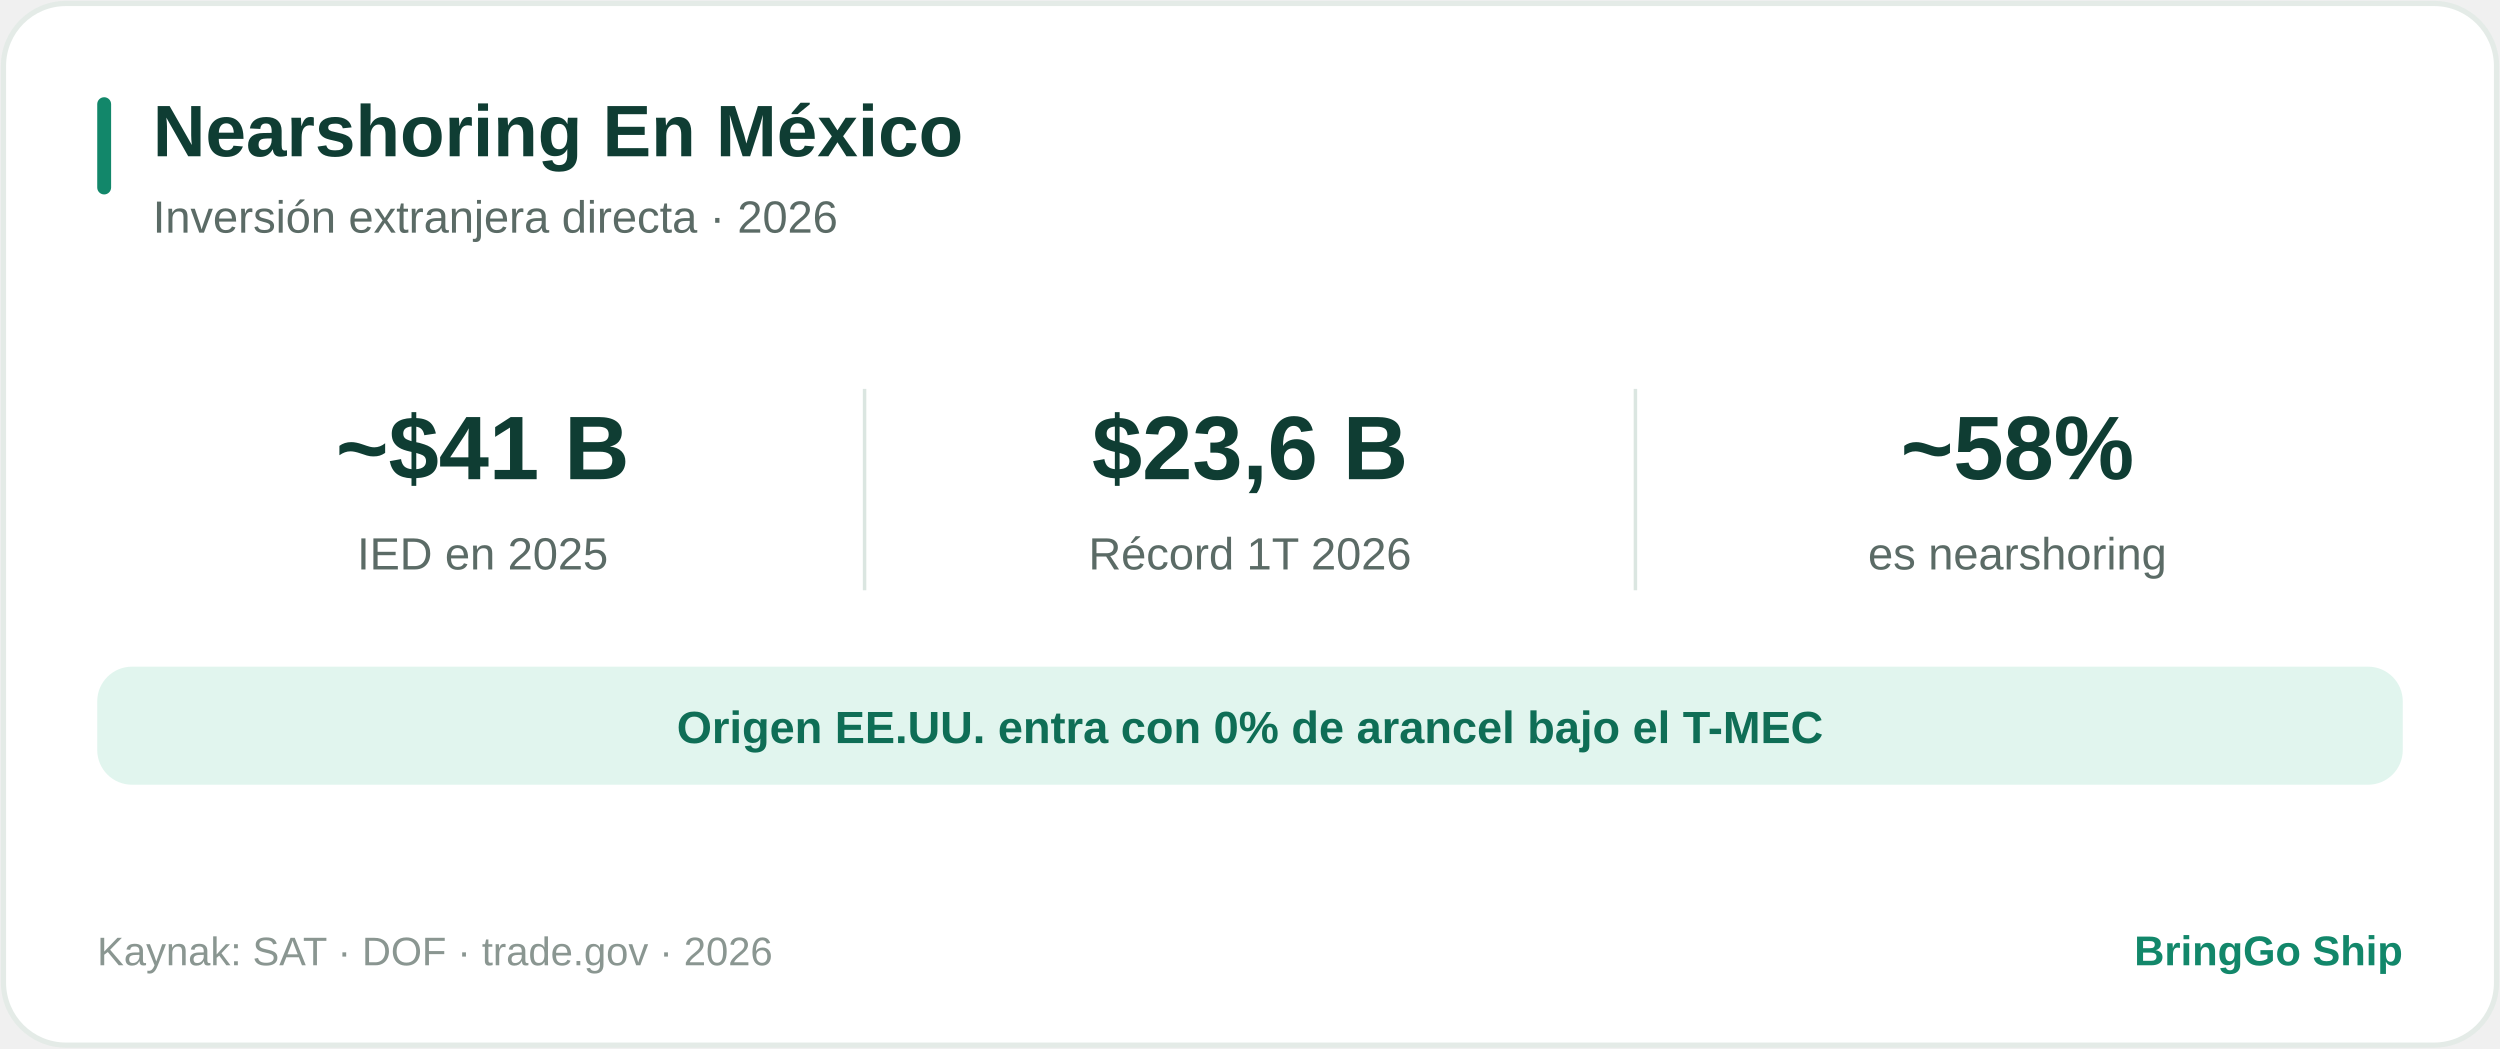
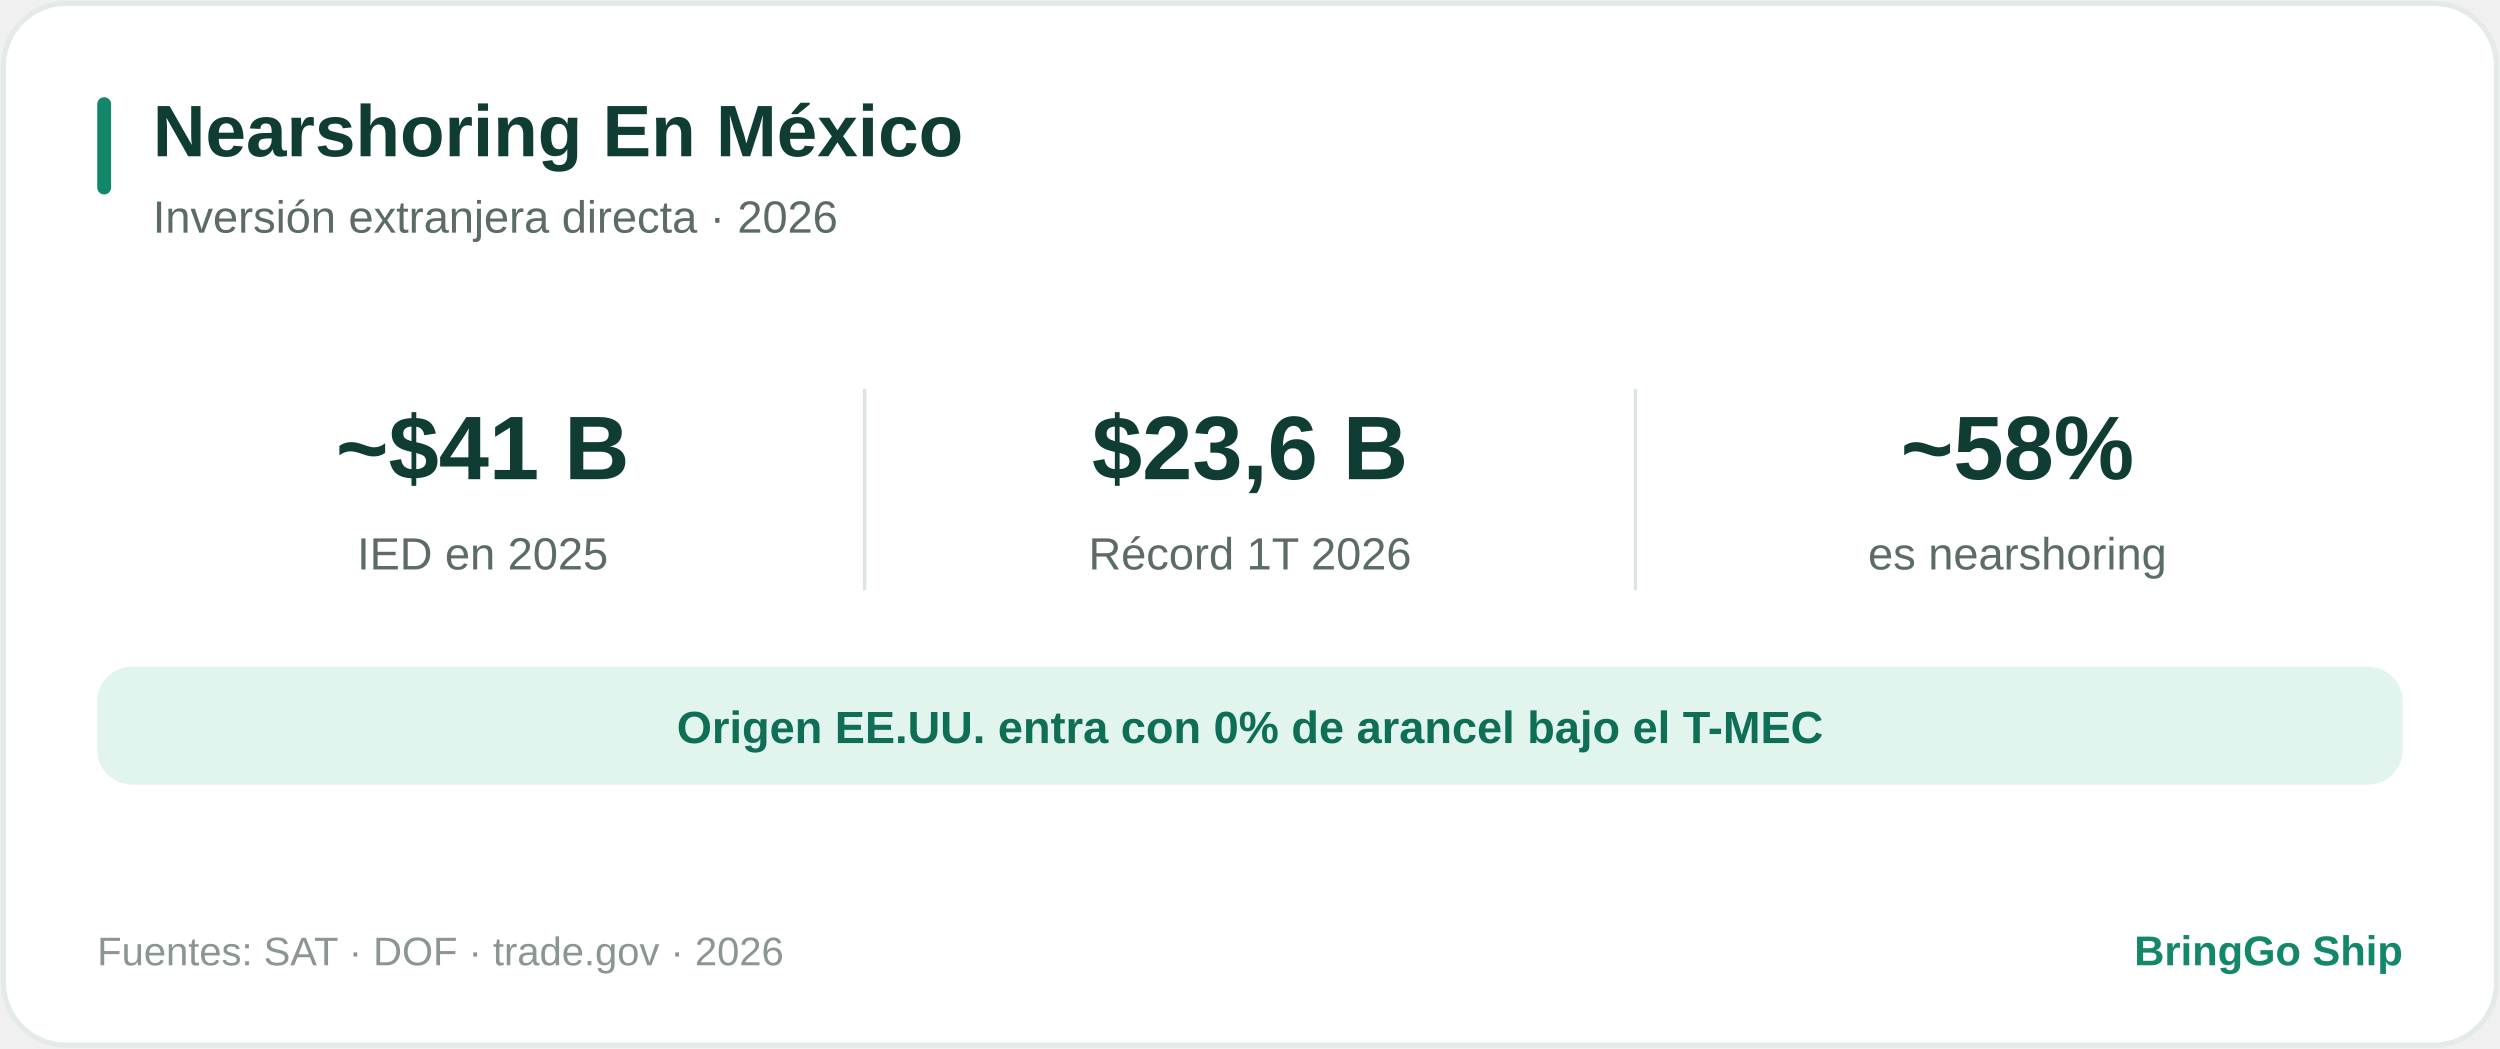
<svg xmlns="http://www.w3.org/2000/svg" width="720" height="302" viewBox="0 0 720 302" role="img">
  <style>
text{font-family:Arial,Helvetica,sans-serif}
.card{fill:#ffffff;stroke:#e4ebe7;stroke-width:1.5}
.row{fill:#f5f8f7}.pill{fill:#E1F5EE}.hi{fill:#1f9d5f}.mut{fill:#eef1f0}
.acc{fill:#12876A}.circ{fill:#12876A}.rd{fill:#fbe9e7}.am{fill:#fbf1dd}.tl{fill:#E1F5EE}.ln{stroke:#dbe6e1}
.tt{fill:#0F3D33;font-weight:bold}.ts{fill:#5b6b66}.tl2{fill:#22332f}
.tv{fill:#0F6E56;font-weight:bold}.tm{fill:#5b6b66;font-weight:bold}.tw{fill:#ffffff;font-weight:bold}
.tf{fill:#8a9691}.tb{fill:#12876A;font-weight:bold}.big{fill:#0F3D33;font-weight:bold}
.trd{fill:#a3392c;font-weight:bold}.tam{fill:#8a5a12;font-weight:bold}.ttl{fill:#0F6E56;font-weight:bold}
@media (prefers-color-scheme:dark){
.card{fill:#16211e;stroke:#2c3a35}
.row{fill:#1d2b27}.pill{fill:#123a2e}.hi{fill:#1f9d5f}.mut{fill:#28352f}
.acc{fill:#2fae7e}.circ{fill:#2fae7e}.rd{fill:#3a201c}.am{fill:#352a15}.tl{fill:#123a2e}
.tt{fill:#d7f2e6}.ts{fill:#8fa79d}.tl2{fill:#cfe0d9}
.tv{fill:#6fe0b0}.tm{fill:#9db3a9}.tw{fill:#ffffff}
.tf{fill:#6d8279}.tb{fill:#57d3a3}.big{fill:#d7f2e6}
.trd{fill:#f0a99e}.tam{fill:#e6c281}.ttl{fill:#6fe0b0}.ln{stroke:#31423c}}
</style>
  <rect x="1" y="1" width="718" height="300" rx="18" class="card" />
  <rect x="28" y="28" width="4" height="28" rx="2" class="acc" />
  <text x="44" y="45" font-size="21" class="tt">Nearshoring En México</text>
  <text x="44" y="67" font-size="13" class="ts">Inversión extranjera directa · 2026</text>
  <g transform="translate(0,88)">
    <text x="139" y="50" text-anchor="middle" font-size="26" class="big">~$41 B</text>
    <text x="139" y="76" text-anchor="middle" font-size="13" class="ts">IED en 2025</text>
    <text x="360" y="50" text-anchor="middle" font-size="26" class="big">$23,6 B</text>
    <text x="360" y="76" text-anchor="middle" font-size="13" class="ts">Récord 1T 2026</text>
    <line x1="249" y1="24" x2="249" y2="82" stroke-width="1" class="ln" />
    <text x="581" y="50" text-anchor="middle" font-size="26" class="big">~58%</text>
    <text x="581" y="76" text-anchor="middle" font-size="13" class="ts">es nearshoring</text>
    <line x1="471" y1="24" x2="471" y2="82" stroke-width="1" class="ln" />
    <rect x="28" y="104" width="664" height="34" rx="10" class="pill" />
    <text x="360" y="126" text-anchor="middle" font-size="13" class="tv">Origen EE.UU. entra con 0% de arancel bajo el T-MEC</text>
  </g>
-   <text x="28" y="278" font-size="11.5" class="tf">Kaynak: SAT · DOF · trade.gov · 2026</text>
+   <text x="28" y="278" font-size="11.5" class="tf">Fuentes: SAT · DOF · trade.gov · 2026</text>
  <text x="692" y="278" text-anchor="end" font-size="12" class="tb">BringGo Ship</text>
</svg>
